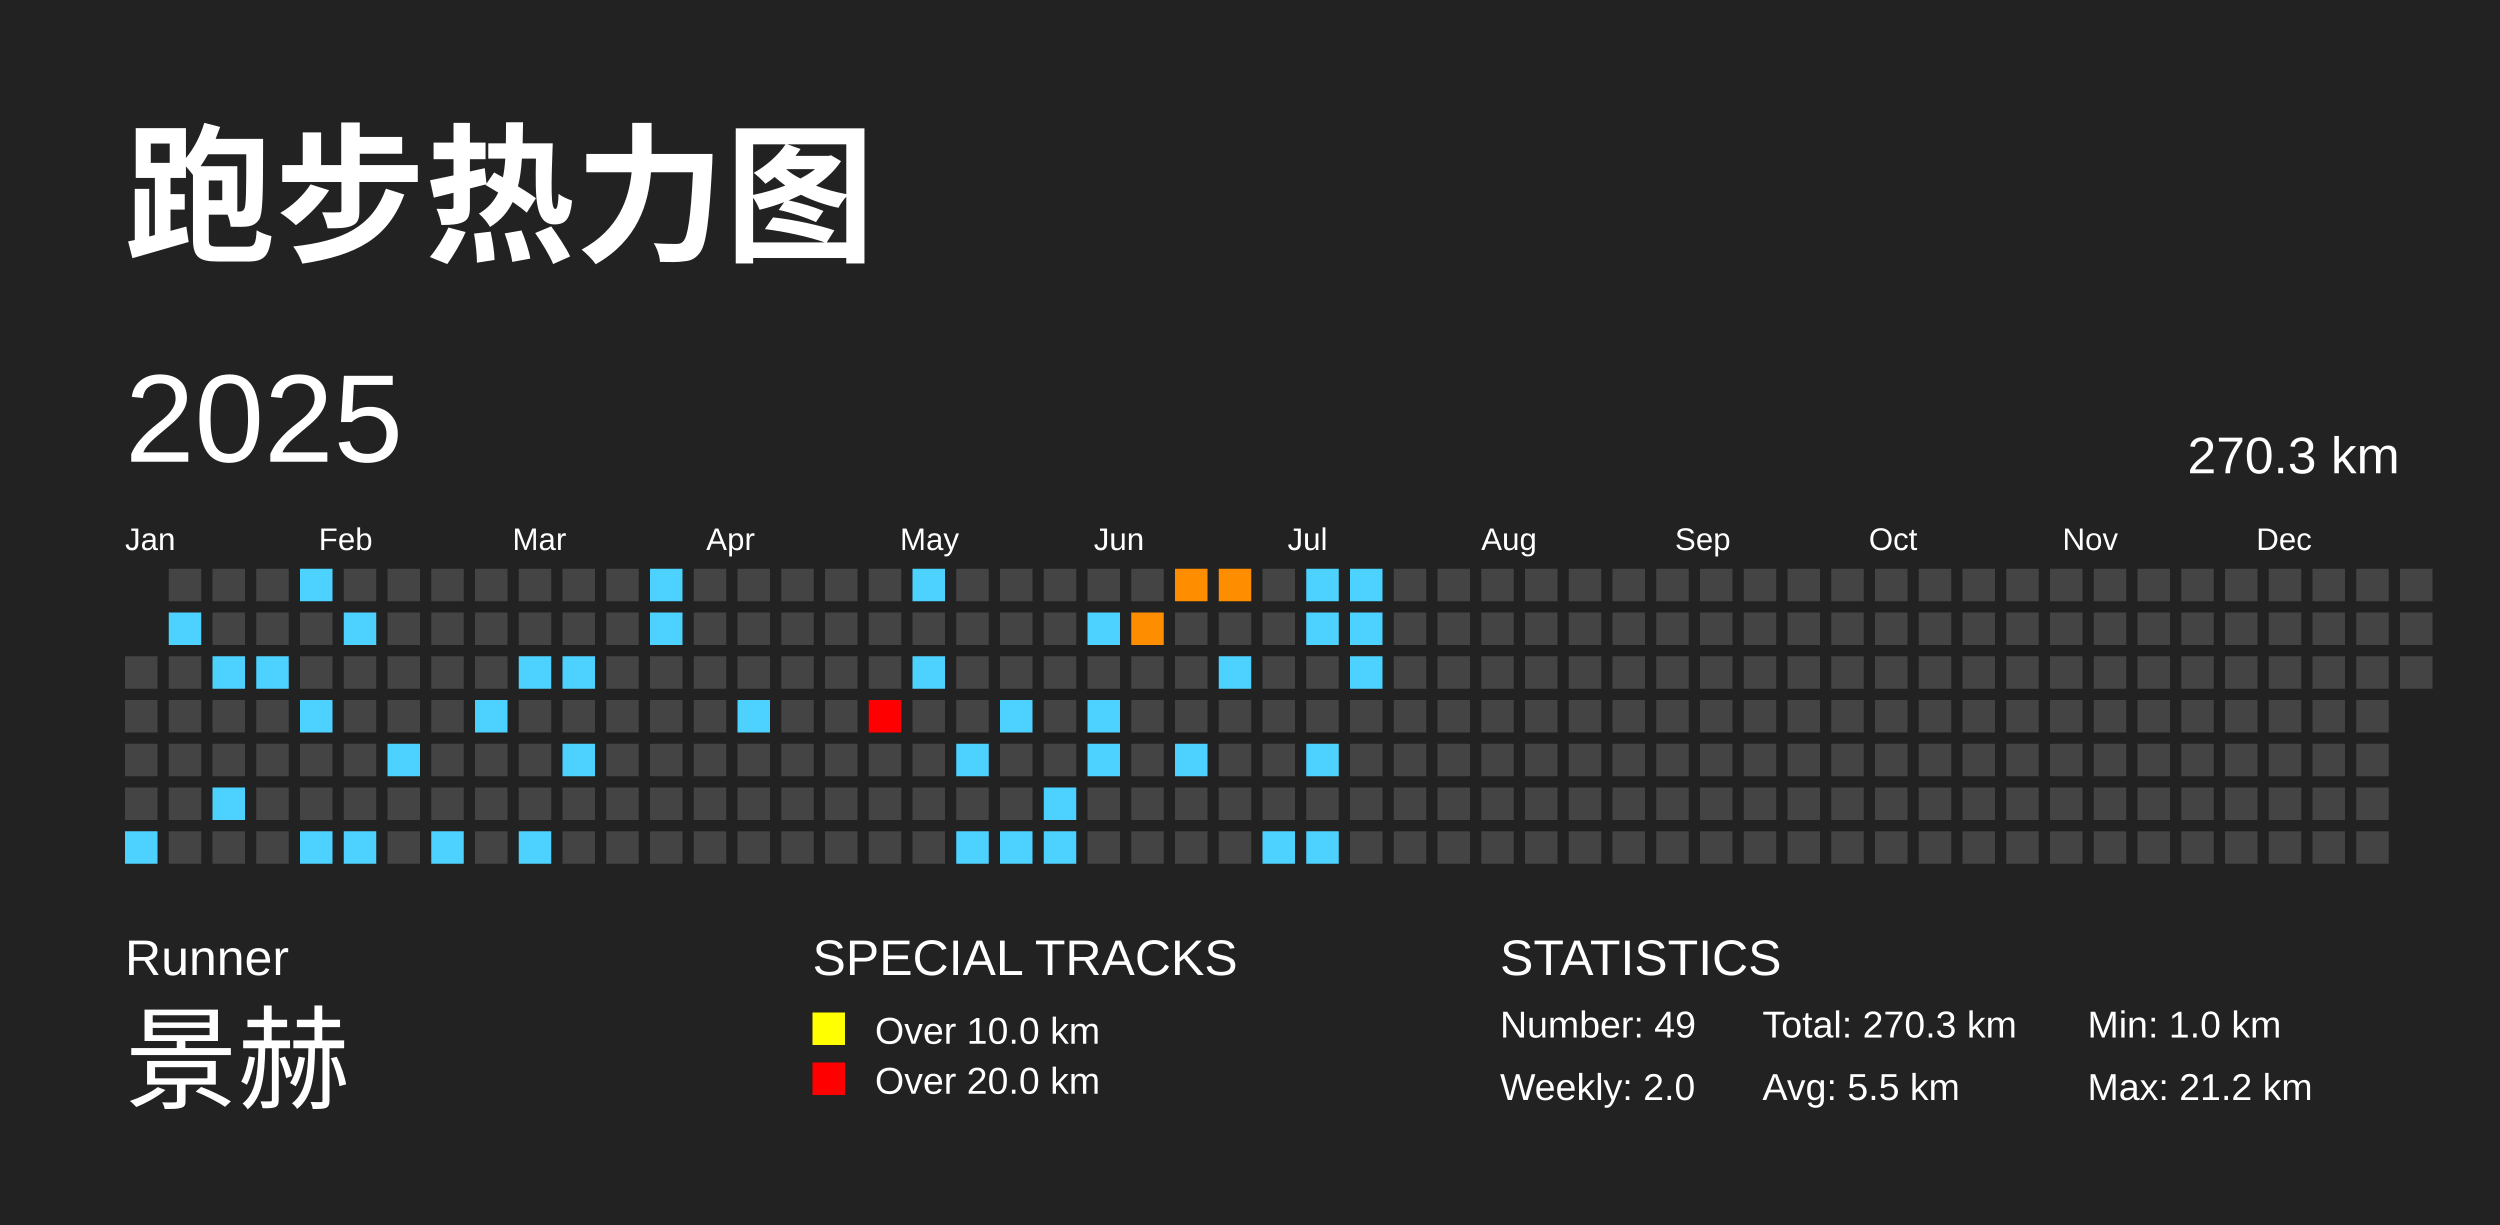
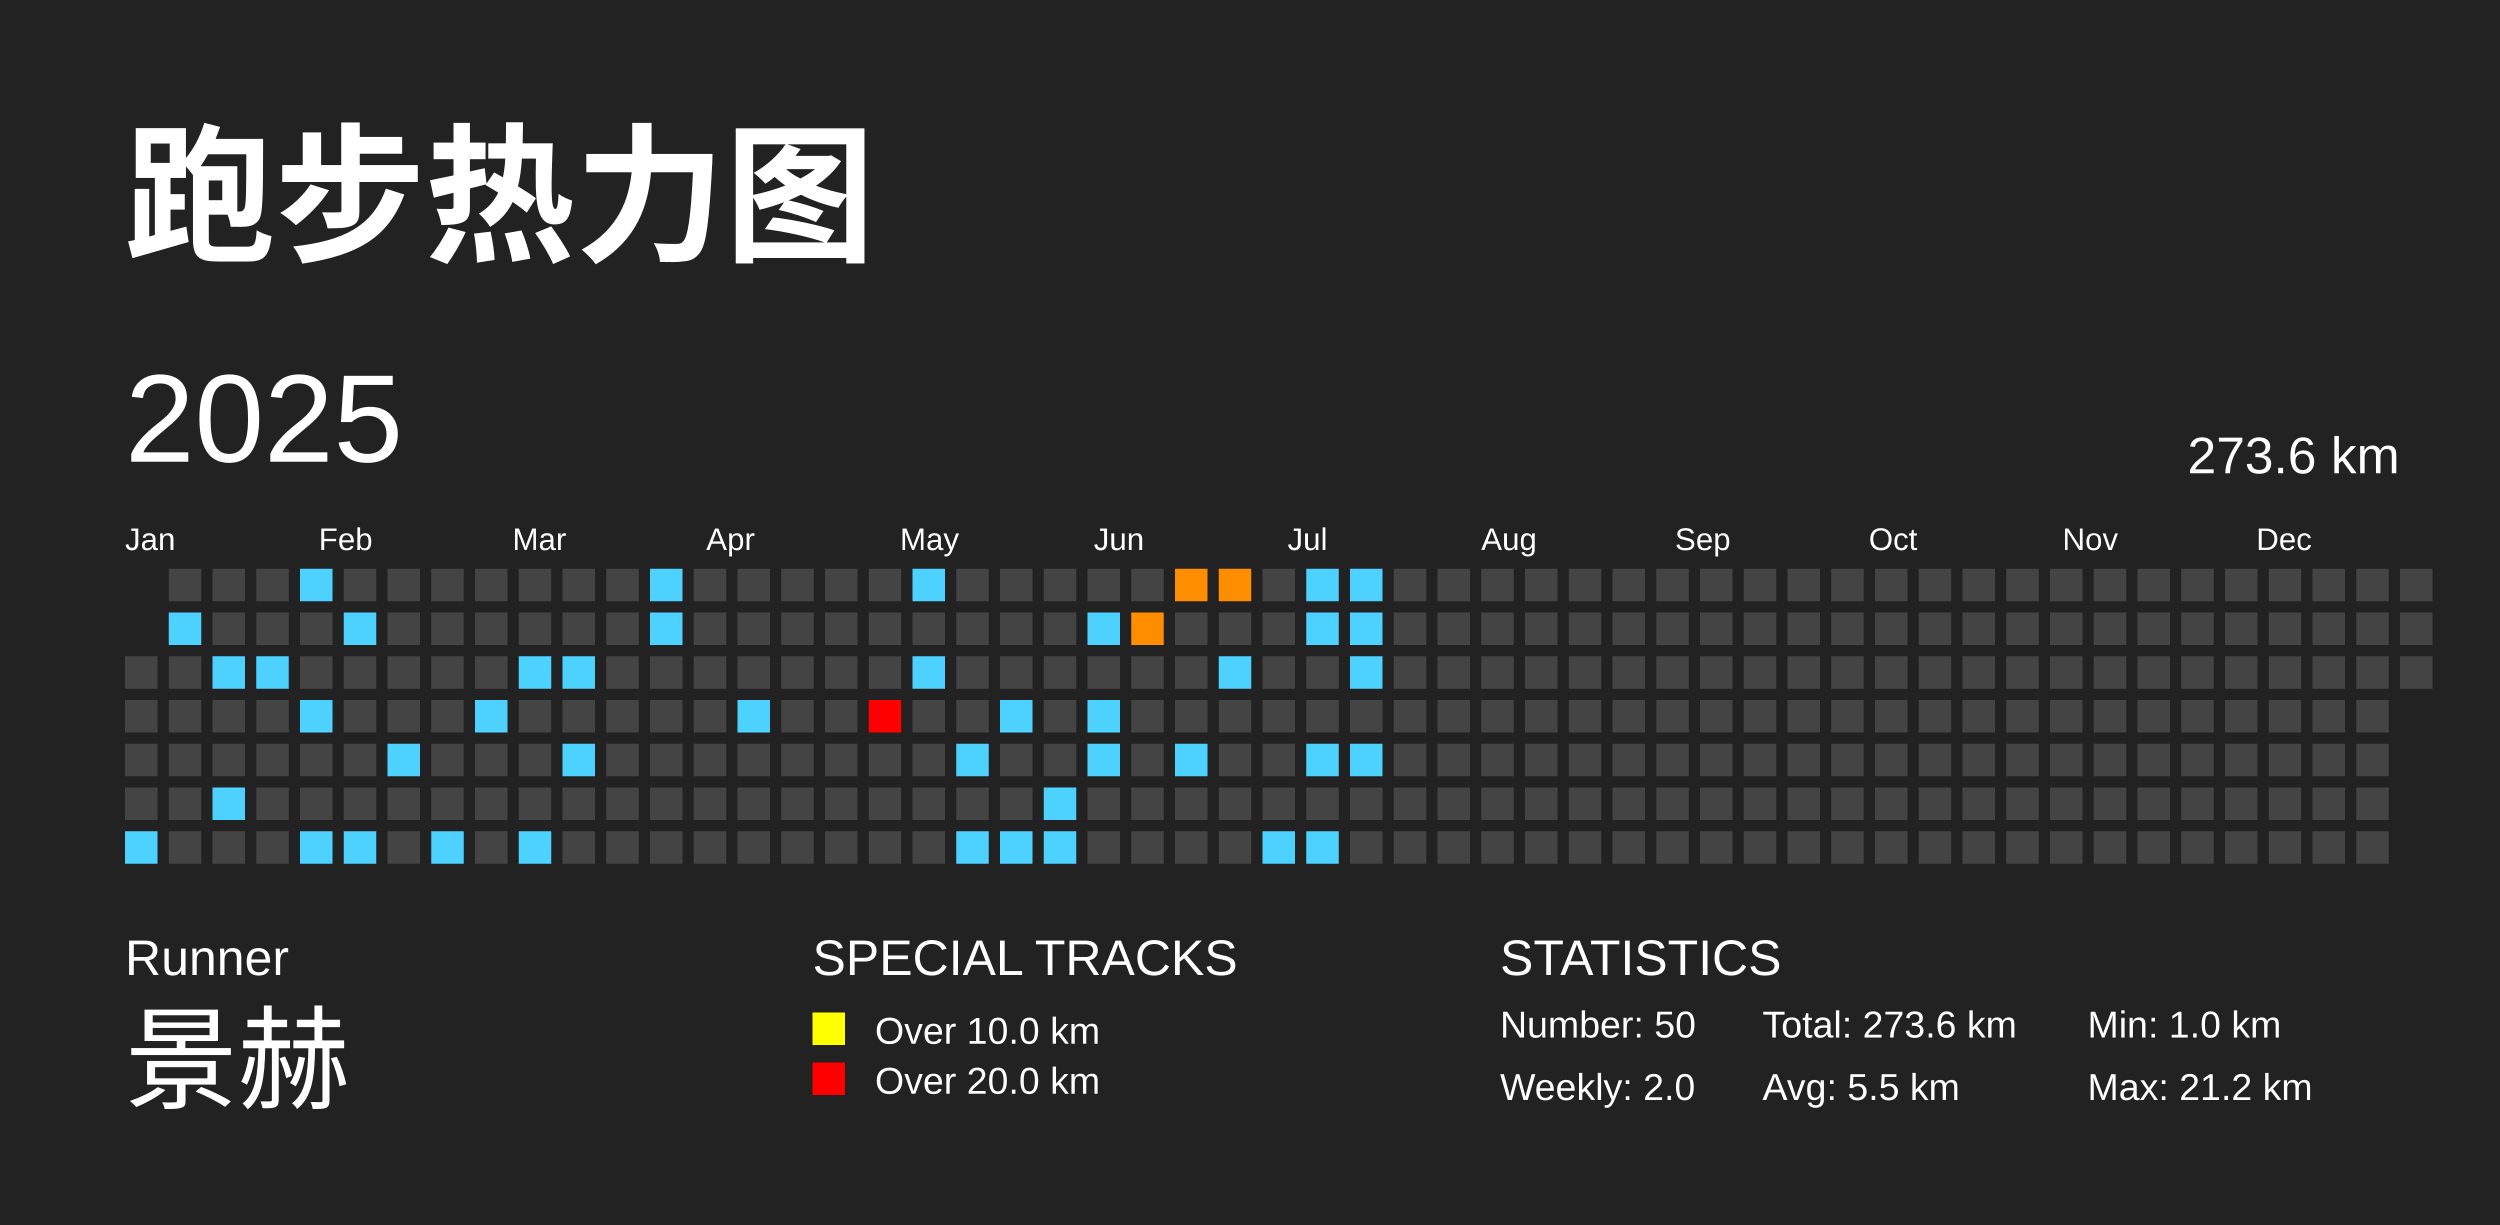
<svg xmlns="http://www.w3.org/2000/svg" baseProfile="full" height="98mm" version="1.1" viewBox="0,0,200,98" width="200mm">
  <defs />
  <rect fill="#222222" height="98" width="200" x="0" y="0" />
  <text fill="#FFFFFF" style="font-size:12px; font-family:Arial; font-weight:bold;" x="10" y="20">跑步热力图</text>
  <text fill="#FFFFFF" style="font-size:4px; font-family:Arial" x="10" y="78">Runner</text>
  <text fill="#FFFFFF" style="font-size:9px; font-family:Arial" x="10" y="88">景赫</text>
  <text fill="#FFFFFF" style="font-size:4px; font-family:Arial" x="65" y="78">SPECIAL TRACKS</text>
  <rect fill="yellow" height="2.6" width="2.6" x="65" y="81" />
  <text fill="#FFFFFF" style="font-size:3px; font-family:Arial" x="70" y="83.5">Over 10.0 km</text>
  <rect fill="red" height="2.6" width="2.6" x="65" y="85" />
  <text fill="#FFFFFF" style="font-size:3px; font-family:Arial" x="70" y="87.5">Over 20.0 km</text>
  <text fill="#FFFFFF" style="font-size:4px; font-family:Arial" x="120" y="78">STATISTICS</text>
-   <text fill="#FFFFFF" style="font-size:3px; font-family:Arial" x="120" y="83">Number: 49</text>
+   <text fill="#FFFFFF" style="font-size:3px; font-family:Arial" x="120" y="83">Number: 50</text>
  <text fill="#FFFFFF" style="font-size:3px; font-family:Arial" x="120" y="88">Weekly: 2.0</text>
-   <text fill="#FFFFFF" style="font-size:3px; font-family:Arial" x="141" y="83">Total: 270.3 km</text>
+   <text fill="#FFFFFF" style="font-size:3px; font-family:Arial" x="141" y="83">Total: 273.6 km</text>
  <text fill="#FFFFFF" style="font-size:3px; font-family:Arial" x="141" y="88">Avg: 5.5 km</text>
  <text fill="#FFFFFF" style="font-size:3px; font-family:Arial" x="167" y="83">Min: 1.0 km</text>
  <text fill="#FFFFFF" style="font-size:3px; font-family:Arial" x="167" y="88">Max: 21.2 km</text>
  <text dominant-baseline="hanging" fill="#FFFFFF" style="font-size:10.0px; font-family:Arial;" x="10" y="30">2025</text>
-   <text dominant-baseline="hanging" fill="#FFFFFF" style="font-size:4.125px; font-family:Arial;" x="175" y="35">270.3 km</text>
+   <text dominant-baseline="hanging" fill="#FFFFFF" style="font-size:4.125px; font-family:Arial;" x="175" y="35">273.6 km</text>
  <text fill="#FFFFFF" style="font-size:2.5px; font-family:Arial" x="10.0" y="44">Jan</text>
  <text fill="#FFFFFF" style="font-size:2.5px; font-family:Arial" x="25.5" y="44">Feb</text>
  <text fill="#FFFFFF" style="font-size:2.5px; font-family:Arial" x="41.0" y="44">Mar</text>
  <text fill="#FFFFFF" style="font-size:2.5px; font-family:Arial" x="56.5" y="44">Apr</text>
  <text fill="#FFFFFF" style="font-size:2.5px; font-family:Arial" x="72.0" y="44">May</text>
  <text fill="#FFFFFF" style="font-size:2.5px; font-family:Arial" x="87.5" y="44">Jun</text>
  <text fill="#FFFFFF" style="font-size:2.5px; font-family:Arial" x="103.0" y="44">Jul</text>
  <text fill="#FFFFFF" style="font-size:2.5px; font-family:Arial" x="118.5" y="44">Aug</text>
  <text fill="#FFFFFF" style="font-size:2.5px; font-family:Arial" x="134.0" y="44">Sep</text>
  <text fill="#FFFFFF" style="font-size:2.5px; font-family:Arial" x="149.5" y="44">Oct</text>
  <text fill="#FFFFFF" style="font-size:2.5px; font-family:Arial" x="165.0" y="44">Nov</text>
  <text fill="#FFFFFF" style="font-size:2.5px; font-family:Arial" x="180.5" y="44">Dec</text>
  <rect fill="#444444" height="2.6" width="2.6" x="10.0" y="52.5" />
  <rect fill="#444444" height="2.6" width="2.6" x="10.0" y="56.0" />
  <rect fill="#444444" height="2.6" width="2.6" x="10.0" y="59.5" />
  <rect fill="#444444" height="2.6" width="2.6" x="10.0" y="63.0" />
  <rect fill="#4dd2ff" height="2.6" width="2.6" x="10.0" y="66.5" />
  <rect fill="#444444" height="2.6" width="2.6" x="13.5" y="45.5" />
  <rect fill="#4dd2ff" height="2.6" width="2.6" x="13.5" y="49.0" />
  <rect fill="#444444" height="2.6" width="2.6" x="13.5" y="52.5" />
  <rect fill="#444444" height="2.6" width="2.6" x="13.5" y="56.0" />
  <rect fill="#444444" height="2.6" width="2.6" x="13.5" y="59.5" />
  <rect fill="#444444" height="2.6" width="2.6" x="13.5" y="63.0" />
  <rect fill="#444444" height="2.6" width="2.6" x="13.5" y="66.5" />
  <rect fill="#444444" height="2.6" width="2.6" x="17.0" y="45.5" />
  <rect fill="#444444" height="2.6" width="2.6" x="17.0" y="49.0" />
  <rect fill="#4dd2ff" height="2.6" width="2.6" x="17.0" y="52.5" />
  <rect fill="#444444" height="2.6" width="2.6" x="17.0" y="56.0" />
  <rect fill="#444444" height="2.6" width="2.6" x="17.0" y="59.5" />
  <rect fill="#4dd2ff" height="2.6" width="2.6" x="17.0" y="63.0" />
  <rect fill="#444444" height="2.6" width="2.6" x="17.0" y="66.5" />
  <rect fill="#444444" height="2.6" width="2.6" x="20.5" y="45.5" />
  <rect fill="#444444" height="2.6" width="2.6" x="20.5" y="49.0" />
  <rect fill="#4dd2ff" height="2.6" width="2.6" x="20.5" y="52.5" />
  <rect fill="#444444" height="2.6" width="2.6" x="20.5" y="56.0" />
  <rect fill="#444444" height="2.6" width="2.6" x="20.5" y="59.5" />
  <rect fill="#444444" height="2.6" width="2.6" x="20.5" y="63.0" />
  <rect fill="#444444" height="2.6" width="2.6" x="20.5" y="66.5" />
  <rect fill="#4dd2ff" height="2.6" width="2.6" x="24.0" y="45.5" />
  <rect fill="#444444" height="2.6" width="2.6" x="24.0" y="49.0" />
  <rect fill="#444444" height="2.6" width="2.6" x="24.0" y="52.5" />
  <rect fill="#4dd2ff" height="2.6" width="2.6" x="24.0" y="56.0" />
  <rect fill="#444444" height="2.6" width="2.6" x="24.0" y="59.5" />
  <rect fill="#444444" height="2.6" width="2.6" x="24.0" y="63.0" />
  <rect fill="#4dd2ff" height="2.6" width="2.6" x="24.0" y="66.5" />
  <rect fill="#444444" height="2.6" width="2.6" x="27.5" y="45.5" />
  <rect fill="#4dd2ff" height="2.6" width="2.6" x="27.5" y="49.0" />
  <rect fill="#444444" height="2.6" width="2.6" x="27.5" y="52.5" />
  <rect fill="#444444" height="2.6" width="2.6" x="27.5" y="56.0" />
  <rect fill="#444444" height="2.6" width="2.6" x="27.5" y="59.5" />
  <rect fill="#444444" height="2.6" width="2.6" x="27.5" y="63.0" />
  <rect fill="#4dd2ff" height="2.6" width="2.6" x="27.5" y="66.5" />
  <rect fill="#444444" height="2.6" width="2.6" x="31.0" y="45.5" />
  <rect fill="#444444" height="2.6" width="2.6" x="31.0" y="49.0" />
  <rect fill="#444444" height="2.6" width="2.6" x="31.0" y="52.5" />
  <rect fill="#444444" height="2.6" width="2.6" x="31.0" y="56.0" />
  <rect fill="#4dd2ff" height="2.6" width="2.6" x="31.0" y="59.5" />
  <rect fill="#444444" height="2.6" width="2.6" x="31.0" y="63.0" />
  <rect fill="#444444" height="2.6" width="2.6" x="31.0" y="66.5" />
  <rect fill="#444444" height="2.6" width="2.6" x="34.5" y="45.5" />
  <rect fill="#444444" height="2.6" width="2.6" x="34.5" y="49.0" />
  <rect fill="#444444" height="2.6" width="2.6" x="34.5" y="52.5" />
  <rect fill="#444444" height="2.6" width="2.6" x="34.5" y="56.0" />
  <rect fill="#444444" height="2.6" width="2.6" x="34.5" y="59.5" />
  <rect fill="#444444" height="2.6" width="2.6" x="34.5" y="63.0" />
  <rect fill="#4dd2ff" height="2.6" width="2.6" x="34.5" y="66.5" />
  <rect fill="#444444" height="2.6" width="2.6" x="38.0" y="45.5" />
  <rect fill="#444444" height="2.6" width="2.6" x="38.0" y="49.0" />
  <rect fill="#444444" height="2.6" width="2.6" x="38.0" y="52.5" />
  <rect fill="#4dd2ff" height="2.6" width="2.6" x="38.0" y="56.0" />
  <rect fill="#444444" height="2.6" width="2.6" x="38.0" y="59.5" />
  <rect fill="#444444" height="2.6" width="2.6" x="38.0" y="63.0" />
  <rect fill="#444444" height="2.6" width="2.6" x="38.0" y="66.5" />
  <rect fill="#444444" height="2.6" width="2.6" x="41.5" y="45.5" />
  <rect fill="#444444" height="2.6" width="2.6" x="41.5" y="49.0" />
  <rect fill="#4dd2ff" height="2.6" width="2.6" x="41.5" y="52.5" />
  <rect fill="#444444" height="2.6" width="2.6" x="41.5" y="56.0" />
  <rect fill="#444444" height="2.6" width="2.6" x="41.5" y="59.5" />
  <rect fill="#444444" height="2.6" width="2.6" x="41.5" y="63.0" />
  <rect fill="#4dd2ff" height="2.6" width="2.6" x="41.5" y="66.5" />
  <rect fill="#444444" height="2.6" width="2.6" x="45.0" y="45.5" />
  <rect fill="#444444" height="2.6" width="2.6" x="45.0" y="49.0" />
  <rect fill="#4dd2ff" height="2.6" width="2.6" x="45.0" y="52.5" />
  <rect fill="#444444" height="2.6" width="2.6" x="45.0" y="56.0" />
  <rect fill="#4dd2ff" height="2.6" width="2.6" x="45.0" y="59.5" />
  <rect fill="#444444" height="2.6" width="2.6" x="45.0" y="63.0" />
  <rect fill="#444444" height="2.6" width="2.6" x="45.0" y="66.5" />
  <rect fill="#444444" height="2.6" width="2.6" x="48.5" y="45.5" />
  <rect fill="#444444" height="2.6" width="2.6" x="48.5" y="49.0" />
  <rect fill="#444444" height="2.6" width="2.6" x="48.5" y="52.5" />
  <rect fill="#444444" height="2.6" width="2.6" x="48.5" y="56.0" />
  <rect fill="#444444" height="2.6" width="2.6" x="48.5" y="59.5" />
  <rect fill="#444444" height="2.6" width="2.6" x="48.5" y="63.0" />
  <rect fill="#444444" height="2.6" width="2.6" x="48.5" y="66.5" />
  <rect fill="#4dd2ff" height="2.6" width="2.6" x="52.0" y="45.5" />
  <rect fill="#4dd2ff" height="2.6" width="2.6" x="52.0" y="49.0" />
  <rect fill="#444444" height="2.6" width="2.6" x="52.0" y="52.5" />
  <rect fill="#444444" height="2.6" width="2.6" x="52.0" y="56.0" />
  <rect fill="#444444" height="2.6" width="2.6" x="52.0" y="59.5" />
  <rect fill="#444444" height="2.6" width="2.6" x="52.0" y="63.0" />
  <rect fill="#444444" height="2.6" width="2.6" x="52.0" y="66.5" />
  <rect fill="#444444" height="2.6" width="2.6" x="55.5" y="45.5" />
  <rect fill="#444444" height="2.6" width="2.6" x="55.5" y="49.0" />
  <rect fill="#444444" height="2.6" width="2.6" x="55.5" y="52.5" />
  <rect fill="#444444" height="2.6" width="2.6" x="55.5" y="56.0" />
  <rect fill="#444444" height="2.6" width="2.6" x="55.5" y="59.5" />
  <rect fill="#444444" height="2.6" width="2.6" x="55.5" y="63.0" />
  <rect fill="#444444" height="2.6" width="2.6" x="55.5" y="66.5" />
  <rect fill="#444444" height="2.6" width="2.6" x="59.0" y="45.5" />
  <rect fill="#444444" height="2.6" width="2.6" x="59.0" y="49.0" />
  <rect fill="#444444" height="2.6" width="2.6" x="59.0" y="52.5" />
  <rect fill="#4dd2ff" height="2.6" width="2.6" x="59.0" y="56.0" />
  <rect fill="#444444" height="2.6" width="2.6" x="59.0" y="59.5" />
  <rect fill="#444444" height="2.6" width="2.6" x="59.0" y="63.0" />
  <rect fill="#444444" height="2.6" width="2.6" x="59.0" y="66.5" />
  <rect fill="#444444" height="2.6" width="2.6" x="62.5" y="45.5" />
  <rect fill="#444444" height="2.6" width="2.6" x="62.5" y="49.0" />
  <rect fill="#444444" height="2.6" width="2.6" x="62.5" y="52.5" />
  <rect fill="#444444" height="2.6" width="2.6" x="62.5" y="56.0" />
  <rect fill="#444444" height="2.6" width="2.6" x="62.5" y="59.5" />
  <rect fill="#444444" height="2.6" width="2.6" x="62.5" y="63.0" />
  <rect fill="#444444" height="2.6" width="2.6" x="62.5" y="66.5" />
  <rect fill="#444444" height="2.6" width="2.6" x="66.0" y="45.5" />
  <rect fill="#444444" height="2.6" width="2.6" x="66.0" y="49.0" />
  <rect fill="#444444" height="2.6" width="2.6" x="66.0" y="52.5" />
  <rect fill="#444444" height="2.6" width="2.6" x="66.0" y="56.0" />
  <rect fill="#444444" height="2.6" width="2.6" x="66.0" y="59.5" />
  <rect fill="#444444" height="2.6" width="2.6" x="66.0" y="63.0" />
  <rect fill="#444444" height="2.6" width="2.6" x="66.0" y="66.5" />
  <rect fill="#444444" height="2.6" width="2.6" x="69.5" y="45.5" />
  <rect fill="#444444" height="2.6" width="2.6" x="69.5" y="49.0" />
  <rect fill="#444444" height="2.6" width="2.6" x="69.5" y="52.5" />
  <rect fill="red" height="2.6" width="2.6" x="69.5" y="56.0" />
  <rect fill="#444444" height="2.6" width="2.6" x="69.5" y="59.5" />
  <rect fill="#444444" height="2.6" width="2.6" x="69.5" y="63.0" />
  <rect fill="#444444" height="2.6" width="2.6" x="69.5" y="66.5" />
  <rect fill="#4dd2ff" height="2.6" width="2.6" x="73.0" y="45.5" />
  <rect fill="#444444" height="2.6" width="2.6" x="73.0" y="49.0" />
  <rect fill="#4dd2ff" height="2.6" width="2.6" x="73.0" y="52.5" />
  <rect fill="#444444" height="2.6" width="2.6" x="73.0" y="56.0" />
  <rect fill="#444444" height="2.6" width="2.6" x="73.0" y="59.5" />
  <rect fill="#444444" height="2.6" width="2.6" x="73.0" y="63.0" />
  <rect fill="#444444" height="2.6" width="2.6" x="73.0" y="66.5" />
  <rect fill="#444444" height="2.6" width="2.6" x="76.5" y="45.5" />
  <rect fill="#444444" height="2.6" width="2.6" x="76.5" y="49.0" />
  <rect fill="#444444" height="2.6" width="2.6" x="76.5" y="52.5" />
  <rect fill="#444444" height="2.6" width="2.6" x="76.5" y="56.0" />
  <rect fill="#4dd2ff" height="2.6" width="2.6" x="76.5" y="59.5" />
  <rect fill="#444444" height="2.6" width="2.6" x="76.5" y="63.0" />
  <rect fill="#4dd2ff" height="2.6" width="2.6" x="76.5" y="66.5" />
  <rect fill="#444444" height="2.6" width="2.6" x="80.0" y="45.5" />
  <rect fill="#444444" height="2.6" width="2.6" x="80.0" y="49.0" />
  <rect fill="#444444" height="2.6" width="2.6" x="80.0" y="52.5" />
  <rect fill="#4dd2ff" height="2.6" width="2.6" x="80.0" y="56.0" />
  <rect fill="#444444" height="2.6" width="2.6" x="80.0" y="59.5" />
  <rect fill="#444444" height="2.6" width="2.6" x="80.0" y="63.0" />
  <rect fill="#4dd2ff" height="2.6" width="2.6" x="80.0" y="66.5" />
  <rect fill="#444444" height="2.6" width="2.6" x="83.5" y="45.5" />
  <rect fill="#444444" height="2.6" width="2.6" x="83.5" y="49.0" />
  <rect fill="#444444" height="2.6" width="2.6" x="83.5" y="52.5" />
  <rect fill="#444444" height="2.6" width="2.6" x="83.5" y="56.0" />
  <rect fill="#444444" height="2.6" width="2.6" x="83.5" y="59.5" />
  <rect fill="#4dd2ff" height="2.6" width="2.6" x="83.5" y="63.0" />
  <rect fill="#4dd2ff" height="2.6" width="2.6" x="83.5" y="66.5" />
  <rect fill="#444444" height="2.6" width="2.6" x="87.0" y="45.5" />
  <rect fill="#4dd2ff" height="2.6" width="2.6" x="87.0" y="49.0" />
  <rect fill="#444444" height="2.6" width="2.6" x="87.0" y="52.5" />
  <rect fill="#4dd2ff" height="2.6" width="2.6" x="87.0" y="56.0" />
  <rect fill="#4dd2ff" height="2.6" width="2.6" x="87.0" y="59.5" />
  <rect fill="#444444" height="2.6" width="2.6" x="87.0" y="63.0" />
  <rect fill="#444444" height="2.6" width="2.6" x="87.0" y="66.5" />
  <rect fill="#444444" height="2.6" width="2.6" x="90.5" y="45.5" />
  <rect fill="#ff8d00" height="2.6" width="2.6" x="90.5" y="49.0" />
  <rect fill="#444444" height="2.6" width="2.6" x="90.5" y="52.5" />
  <rect fill="#444444" height="2.6" width="2.6" x="90.5" y="56.0" />
  <rect fill="#444444" height="2.6" width="2.6" x="90.5" y="59.5" />
  <rect fill="#444444" height="2.6" width="2.6" x="90.5" y="63.0" />
  <rect fill="#444444" height="2.6" width="2.6" x="90.5" y="66.5" />
  <rect fill="#ff8d00" height="2.6" width="2.6" x="94.0" y="45.5" />
  <rect fill="#444444" height="2.6" width="2.6" x="94.0" y="49.0" />
  <rect fill="#444444" height="2.6" width="2.6" x="94.0" y="52.5" />
  <rect fill="#444444" height="2.6" width="2.6" x="94.0" y="56.0" />
  <rect fill="#4dd2ff" height="2.6" width="2.6" x="94.0" y="59.5" />
  <rect fill="#444444" height="2.6" width="2.6" x="94.0" y="63.0" />
  <rect fill="#444444" height="2.6" width="2.6" x="94.0" y="66.5" />
  <rect fill="#ff8d00" height="2.6" width="2.6" x="97.5" y="45.5" />
  <rect fill="#444444" height="2.6" width="2.6" x="97.5" y="49.0" />
  <rect fill="#4dd2ff" height="2.6" width="2.6" x="97.5" y="52.5" />
  <rect fill="#444444" height="2.6" width="2.6" x="97.5" y="56.0" />
  <rect fill="#444444" height="2.6" width="2.6" x="97.5" y="59.5" />
  <rect fill="#444444" height="2.6" width="2.6" x="97.5" y="63.0" />
  <rect fill="#444444" height="2.6" width="2.6" x="97.5" y="66.5" />
  <rect fill="#444444" height="2.6" width="2.6" x="101.0" y="45.5" />
  <rect fill="#444444" height="2.6" width="2.6" x="101.0" y="49.0" />
  <rect fill="#444444" height="2.6" width="2.6" x="101.0" y="52.5" />
  <rect fill="#444444" height="2.6" width="2.6" x="101.0" y="56.0" />
  <rect fill="#444444" height="2.6" width="2.6" x="101.0" y="59.5" />
  <rect fill="#444444" height="2.6" width="2.6" x="101.0" y="63.0" />
  <rect fill="#4dd2ff" height="2.6" width="2.6" x="101.0" y="66.5" />
  <rect fill="#4dd2ff" height="2.6" width="2.6" x="104.5" y="45.5" />
  <rect fill="#4dd2ff" height="2.6" width="2.6" x="104.5" y="49.0" />
  <rect fill="#444444" height="2.6" width="2.6" x="104.5" y="52.5" />
  <rect fill="#444444" height="2.6" width="2.6" x="104.5" y="56.0" />
  <rect fill="#4dd2ff" height="2.6" width="2.6" x="104.5" y="59.5" />
  <rect fill="#444444" height="2.6" width="2.6" x="104.5" y="63.0" />
  <rect fill="#4dd2ff" height="2.6" width="2.6" x="104.5" y="66.5" />
  <rect fill="#4dd2ff" height="2.6" width="2.6" x="108.0" y="45.5" />
  <rect fill="#4dd2ff" height="2.6" width="2.6" x="108.0" y="49.0" />
  <rect fill="#4dd2ff" height="2.6" width="2.6" x="108.0" y="52.5" />
  <rect fill="#444444" height="2.6" width="2.6" x="108.0" y="56.0" />
-   <rect fill="#444444" height="2.6" width="2.6" x="108.0" y="59.5" />
+   <rect fill="#4dd2ff" height="2.6" width="2.6" x="108.0" y="59.5" />
  <rect fill="#444444" height="2.6" width="2.6" x="108.0" y="63.0" />
  <rect fill="#444444" height="2.6" width="2.6" x="108.0" y="66.5" />
  <rect fill="#444444" height="2.6" width="2.6" x="111.5" y="45.5" />
  <rect fill="#444444" height="2.6" width="2.6" x="111.5" y="49.0" />
  <rect fill="#444444" height="2.6" width="2.6" x="111.5" y="52.5" />
  <rect fill="#444444" height="2.6" width="2.6" x="111.5" y="56.0" />
  <rect fill="#444444" height="2.6" width="2.6" x="111.5" y="59.5" />
  <rect fill="#444444" height="2.6" width="2.6" x="111.5" y="63.0" />
  <rect fill="#444444" height="2.6" width="2.6" x="111.5" y="66.5" />
  <rect fill="#444444" height="2.6" width="2.6" x="115.0" y="45.5" />
  <rect fill="#444444" height="2.6" width="2.6" x="115.0" y="49.0" />
  <rect fill="#444444" height="2.6" width="2.6" x="115.0" y="52.5" />
  <rect fill="#444444" height="2.6" width="2.6" x="115.0" y="56.0" />
  <rect fill="#444444" height="2.6" width="2.6" x="115.0" y="59.5" />
  <rect fill="#444444" height="2.6" width="2.6" x="115.0" y="63.0" />
  <rect fill="#444444" height="2.6" width="2.6" x="115.0" y="66.5" />
  <rect fill="#444444" height="2.6" width="2.6" x="118.5" y="45.5" />
  <rect fill="#444444" height="2.6" width="2.6" x="118.5" y="49.0" />
  <rect fill="#444444" height="2.6" width="2.6" x="118.5" y="52.5" />
  <rect fill="#444444" height="2.6" width="2.6" x="118.5" y="56.0" />
  <rect fill="#444444" height="2.6" width="2.6" x="118.5" y="59.5" />
  <rect fill="#444444" height="2.6" width="2.6" x="118.5" y="63.0" />
  <rect fill="#444444" height="2.6" width="2.6" x="118.5" y="66.5" />
  <rect fill="#444444" height="2.6" width="2.6" x="122.0" y="45.5" />
  <rect fill="#444444" height="2.6" width="2.6" x="122.0" y="49.0" />
  <rect fill="#444444" height="2.6" width="2.6" x="122.0" y="52.5" />
  <rect fill="#444444" height="2.6" width="2.6" x="122.0" y="56.0" />
  <rect fill="#444444" height="2.6" width="2.6" x="122.0" y="59.5" />
  <rect fill="#444444" height="2.6" width="2.6" x="122.0" y="63.0" />
  <rect fill="#444444" height="2.6" width="2.6" x="122.0" y="66.5" />
  <rect fill="#444444" height="2.6" width="2.6" x="125.5" y="45.5" />
  <rect fill="#444444" height="2.6" width="2.6" x="125.5" y="49.0" />
  <rect fill="#444444" height="2.6" width="2.6" x="125.5" y="52.5" />
  <rect fill="#444444" height="2.6" width="2.6" x="125.5" y="56.0" />
  <rect fill="#444444" height="2.6" width="2.6" x="125.5" y="59.5" />
  <rect fill="#444444" height="2.6" width="2.6" x="125.5" y="63.0" />
  <rect fill="#444444" height="2.6" width="2.6" x="125.5" y="66.5" />
  <rect fill="#444444" height="2.6" width="2.6" x="129.0" y="45.5" />
  <rect fill="#444444" height="2.6" width="2.6" x="129.0" y="49.0" />
  <rect fill="#444444" height="2.6" width="2.6" x="129.0" y="52.5" />
  <rect fill="#444444" height="2.6" width="2.6" x="129.0" y="56.0" />
  <rect fill="#444444" height="2.6" width="2.6" x="129.0" y="59.5" />
  <rect fill="#444444" height="2.6" width="2.6" x="129.0" y="63.0" />
  <rect fill="#444444" height="2.6" width="2.6" x="129.0" y="66.5" />
  <rect fill="#444444" height="2.6" width="2.6" x="132.5" y="45.5" />
  <rect fill="#444444" height="2.6" width="2.6" x="132.5" y="49.0" />
  <rect fill="#444444" height="2.6" width="2.6" x="132.5" y="52.5" />
  <rect fill="#444444" height="2.6" width="2.6" x="132.5" y="56.0" />
  <rect fill="#444444" height="2.6" width="2.6" x="132.5" y="59.5" />
  <rect fill="#444444" height="2.6" width="2.6" x="132.5" y="63.0" />
  <rect fill="#444444" height="2.6" width="2.6" x="132.5" y="66.5" />
  <rect fill="#444444" height="2.6" width="2.6" x="136.0" y="45.5" />
  <rect fill="#444444" height="2.6" width="2.6" x="136.0" y="49.0" />
  <rect fill="#444444" height="2.6" width="2.6" x="136.0" y="52.5" />
  <rect fill="#444444" height="2.6" width="2.6" x="136.0" y="56.0" />
  <rect fill="#444444" height="2.6" width="2.6" x="136.0" y="59.5" />
  <rect fill="#444444" height="2.6" width="2.6" x="136.0" y="63.0" />
  <rect fill="#444444" height="2.6" width="2.6" x="136.0" y="66.5" />
  <rect fill="#444444" height="2.6" width="2.6" x="139.5" y="45.5" />
  <rect fill="#444444" height="2.6" width="2.6" x="139.5" y="49.0" />
  <rect fill="#444444" height="2.6" width="2.6" x="139.5" y="52.5" />
  <rect fill="#444444" height="2.6" width="2.6" x="139.5" y="56.0" />
  <rect fill="#444444" height="2.6" width="2.6" x="139.5" y="59.5" />
  <rect fill="#444444" height="2.6" width="2.6" x="139.5" y="63.0" />
  <rect fill="#444444" height="2.6" width="2.6" x="139.5" y="66.5" />
  <rect fill="#444444" height="2.6" width="2.6" x="143.0" y="45.5" />
  <rect fill="#444444" height="2.6" width="2.6" x="143.0" y="49.0" />
  <rect fill="#444444" height="2.6" width="2.6" x="143.0" y="52.5" />
  <rect fill="#444444" height="2.6" width="2.6" x="143.0" y="56.0" />
  <rect fill="#444444" height="2.6" width="2.6" x="143.0" y="59.5" />
  <rect fill="#444444" height="2.6" width="2.6" x="143.0" y="63.0" />
  <rect fill="#444444" height="2.6" width="2.6" x="143.0" y="66.5" />
  <rect fill="#444444" height="2.6" width="2.6" x="146.5" y="45.5" />
  <rect fill="#444444" height="2.6" width="2.6" x="146.5" y="49.0" />
  <rect fill="#444444" height="2.6" width="2.6" x="146.5" y="52.5" />
  <rect fill="#444444" height="2.6" width="2.6" x="146.5" y="56.0" />
  <rect fill="#444444" height="2.6" width="2.6" x="146.5" y="59.5" />
  <rect fill="#444444" height="2.6" width="2.6" x="146.5" y="63.0" />
  <rect fill="#444444" height="2.6" width="2.6" x="146.5" y="66.5" />
  <rect fill="#444444" height="2.6" width="2.6" x="150.0" y="45.5" />
  <rect fill="#444444" height="2.6" width="2.6" x="150.0" y="49.0" />
  <rect fill="#444444" height="2.6" width="2.6" x="150.0" y="52.5" />
  <rect fill="#444444" height="2.6" width="2.6" x="150.0" y="56.0" />
  <rect fill="#444444" height="2.6" width="2.6" x="150.0" y="59.5" />
  <rect fill="#444444" height="2.6" width="2.6" x="150.0" y="63.0" />
  <rect fill="#444444" height="2.6" width="2.6" x="150.0" y="66.5" />
  <rect fill="#444444" height="2.6" width="2.6" x="153.5" y="45.5" />
  <rect fill="#444444" height="2.6" width="2.6" x="153.5" y="49.0" />
  <rect fill="#444444" height="2.6" width="2.6" x="153.5" y="52.5" />
  <rect fill="#444444" height="2.6" width="2.6" x="153.5" y="56.0" />
  <rect fill="#444444" height="2.6" width="2.6" x="153.5" y="59.5" />
  <rect fill="#444444" height="2.6" width="2.6" x="153.5" y="63.0" />
  <rect fill="#444444" height="2.6" width="2.6" x="153.5" y="66.5" />
  <rect fill="#444444" height="2.6" width="2.6" x="157.0" y="45.5" />
  <rect fill="#444444" height="2.6" width="2.6" x="157.0" y="49.0" />
  <rect fill="#444444" height="2.6" width="2.6" x="157.0" y="52.5" />
  <rect fill="#444444" height="2.6" width="2.6" x="157.0" y="56.0" />
  <rect fill="#444444" height="2.6" width="2.6" x="157.0" y="59.5" />
  <rect fill="#444444" height="2.6" width="2.6" x="157.0" y="63.0" />
  <rect fill="#444444" height="2.6" width="2.6" x="157.0" y="66.5" />
  <rect fill="#444444" height="2.6" width="2.6" x="160.5" y="45.5" />
  <rect fill="#444444" height="2.6" width="2.6" x="160.5" y="49.0" />
  <rect fill="#444444" height="2.6" width="2.6" x="160.5" y="52.5" />
  <rect fill="#444444" height="2.6" width="2.6" x="160.5" y="56.0" />
  <rect fill="#444444" height="2.6" width="2.6" x="160.5" y="59.5" />
  <rect fill="#444444" height="2.6" width="2.6" x="160.5" y="63.0" />
  <rect fill="#444444" height="2.6" width="2.6" x="160.5" y="66.5" />
  <rect fill="#444444" height="2.6" width="2.6" x="164.0" y="45.5" />
  <rect fill="#444444" height="2.6" width="2.6" x="164.0" y="49.0" />
  <rect fill="#444444" height="2.6" width="2.6" x="164.0" y="52.5" />
  <rect fill="#444444" height="2.6" width="2.6" x="164.0" y="56.0" />
  <rect fill="#444444" height="2.6" width="2.6" x="164.0" y="59.5" />
  <rect fill="#444444" height="2.6" width="2.6" x="164.0" y="63.0" />
  <rect fill="#444444" height="2.6" width="2.6" x="164.0" y="66.5" />
  <rect fill="#444444" height="2.6" width="2.6" x="167.5" y="45.5" />
  <rect fill="#444444" height="2.6" width="2.6" x="167.5" y="49.0" />
  <rect fill="#444444" height="2.6" width="2.6" x="167.5" y="52.5" />
  <rect fill="#444444" height="2.6" width="2.6" x="167.5" y="56.0" />
  <rect fill="#444444" height="2.6" width="2.6" x="167.5" y="59.5" />
  <rect fill="#444444" height="2.6" width="2.6" x="167.5" y="63.0" />
  <rect fill="#444444" height="2.6" width="2.6" x="167.5" y="66.5" />
  <rect fill="#444444" height="2.6" width="2.6" x="171.0" y="45.5" />
  <rect fill="#444444" height="2.6" width="2.6" x="171.0" y="49.0" />
  <rect fill="#444444" height="2.6" width="2.6" x="171.0" y="52.5" />
  <rect fill="#444444" height="2.6" width="2.6" x="171.0" y="56.0" />
  <rect fill="#444444" height="2.6" width="2.6" x="171.0" y="59.5" />
  <rect fill="#444444" height="2.6" width="2.6" x="171.0" y="63.0" />
  <rect fill="#444444" height="2.6" width="2.6" x="171.0" y="66.5" />
  <rect fill="#444444" height="2.6" width="2.6" x="174.5" y="45.5" />
  <rect fill="#444444" height="2.6" width="2.6" x="174.5" y="49.0" />
  <rect fill="#444444" height="2.6" width="2.6" x="174.5" y="52.5" />
  <rect fill="#444444" height="2.6" width="2.6" x="174.5" y="56.0" />
  <rect fill="#444444" height="2.6" width="2.6" x="174.5" y="59.5" />
  <rect fill="#444444" height="2.6" width="2.6" x="174.5" y="63.0" />
  <rect fill="#444444" height="2.6" width="2.6" x="174.5" y="66.5" />
  <rect fill="#444444" height="2.6" width="2.6" x="178.0" y="45.5" />
  <rect fill="#444444" height="2.6" width="2.6" x="178.0" y="49.0" />
  <rect fill="#444444" height="2.6" width="2.6" x="178.0" y="52.5" />
  <rect fill="#444444" height="2.6" width="2.6" x="178.0" y="56.0" />
  <rect fill="#444444" height="2.6" width="2.6" x="178.0" y="59.5" />
  <rect fill="#444444" height="2.6" width="2.6" x="178.0" y="63.0" />
  <rect fill="#444444" height="2.6" width="2.6" x="178.0" y="66.5" />
  <rect fill="#444444" height="2.6" width="2.6" x="181.5" y="45.5" />
  <rect fill="#444444" height="2.6" width="2.6" x="181.5" y="49.0" />
  <rect fill="#444444" height="2.6" width="2.6" x="181.5" y="52.5" />
  <rect fill="#444444" height="2.6" width="2.6" x="181.5" y="56.0" />
  <rect fill="#444444" height="2.6" width="2.6" x="181.5" y="59.5" />
  <rect fill="#444444" height="2.6" width="2.6" x="181.5" y="63.0" />
  <rect fill="#444444" height="2.6" width="2.6" x="181.5" y="66.5" />
  <rect fill="#444444" height="2.6" width="2.6" x="185.0" y="45.5" />
  <rect fill="#444444" height="2.6" width="2.6" x="185.0" y="49.0" />
  <rect fill="#444444" height="2.6" width="2.6" x="185.0" y="52.5" />
  <rect fill="#444444" height="2.6" width="2.6" x="185.0" y="56.0" />
  <rect fill="#444444" height="2.6" width="2.6" x="185.0" y="59.5" />
  <rect fill="#444444" height="2.6" width="2.6" x="185.0" y="63.0" />
  <rect fill="#444444" height="2.6" width="2.6" x="185.0" y="66.5" />
  <rect fill="#444444" height="2.6" width="2.6" x="188.5" y="45.5" />
  <rect fill="#444444" height="2.6" width="2.6" x="188.5" y="49.0" />
  <rect fill="#444444" height="2.6" width="2.6" x="188.5" y="52.5" />
  <rect fill="#444444" height="2.6" width="2.6" x="188.5" y="56.0" />
  <rect fill="#444444" height="2.6" width="2.6" x="188.5" y="59.5" />
  <rect fill="#444444" height="2.6" width="2.6" x="188.5" y="63.0" />
  <rect fill="#444444" height="2.6" width="2.6" x="188.5" y="66.5" />
  <rect fill="#444444" height="2.6" width="2.6" x="192.0" y="45.5" />
  <rect fill="#444444" height="2.6" width="2.6" x="192.0" y="49.0" />
  <rect fill="#444444" height="2.6" width="2.6" x="192.0" y="52.5" />
</svg>
